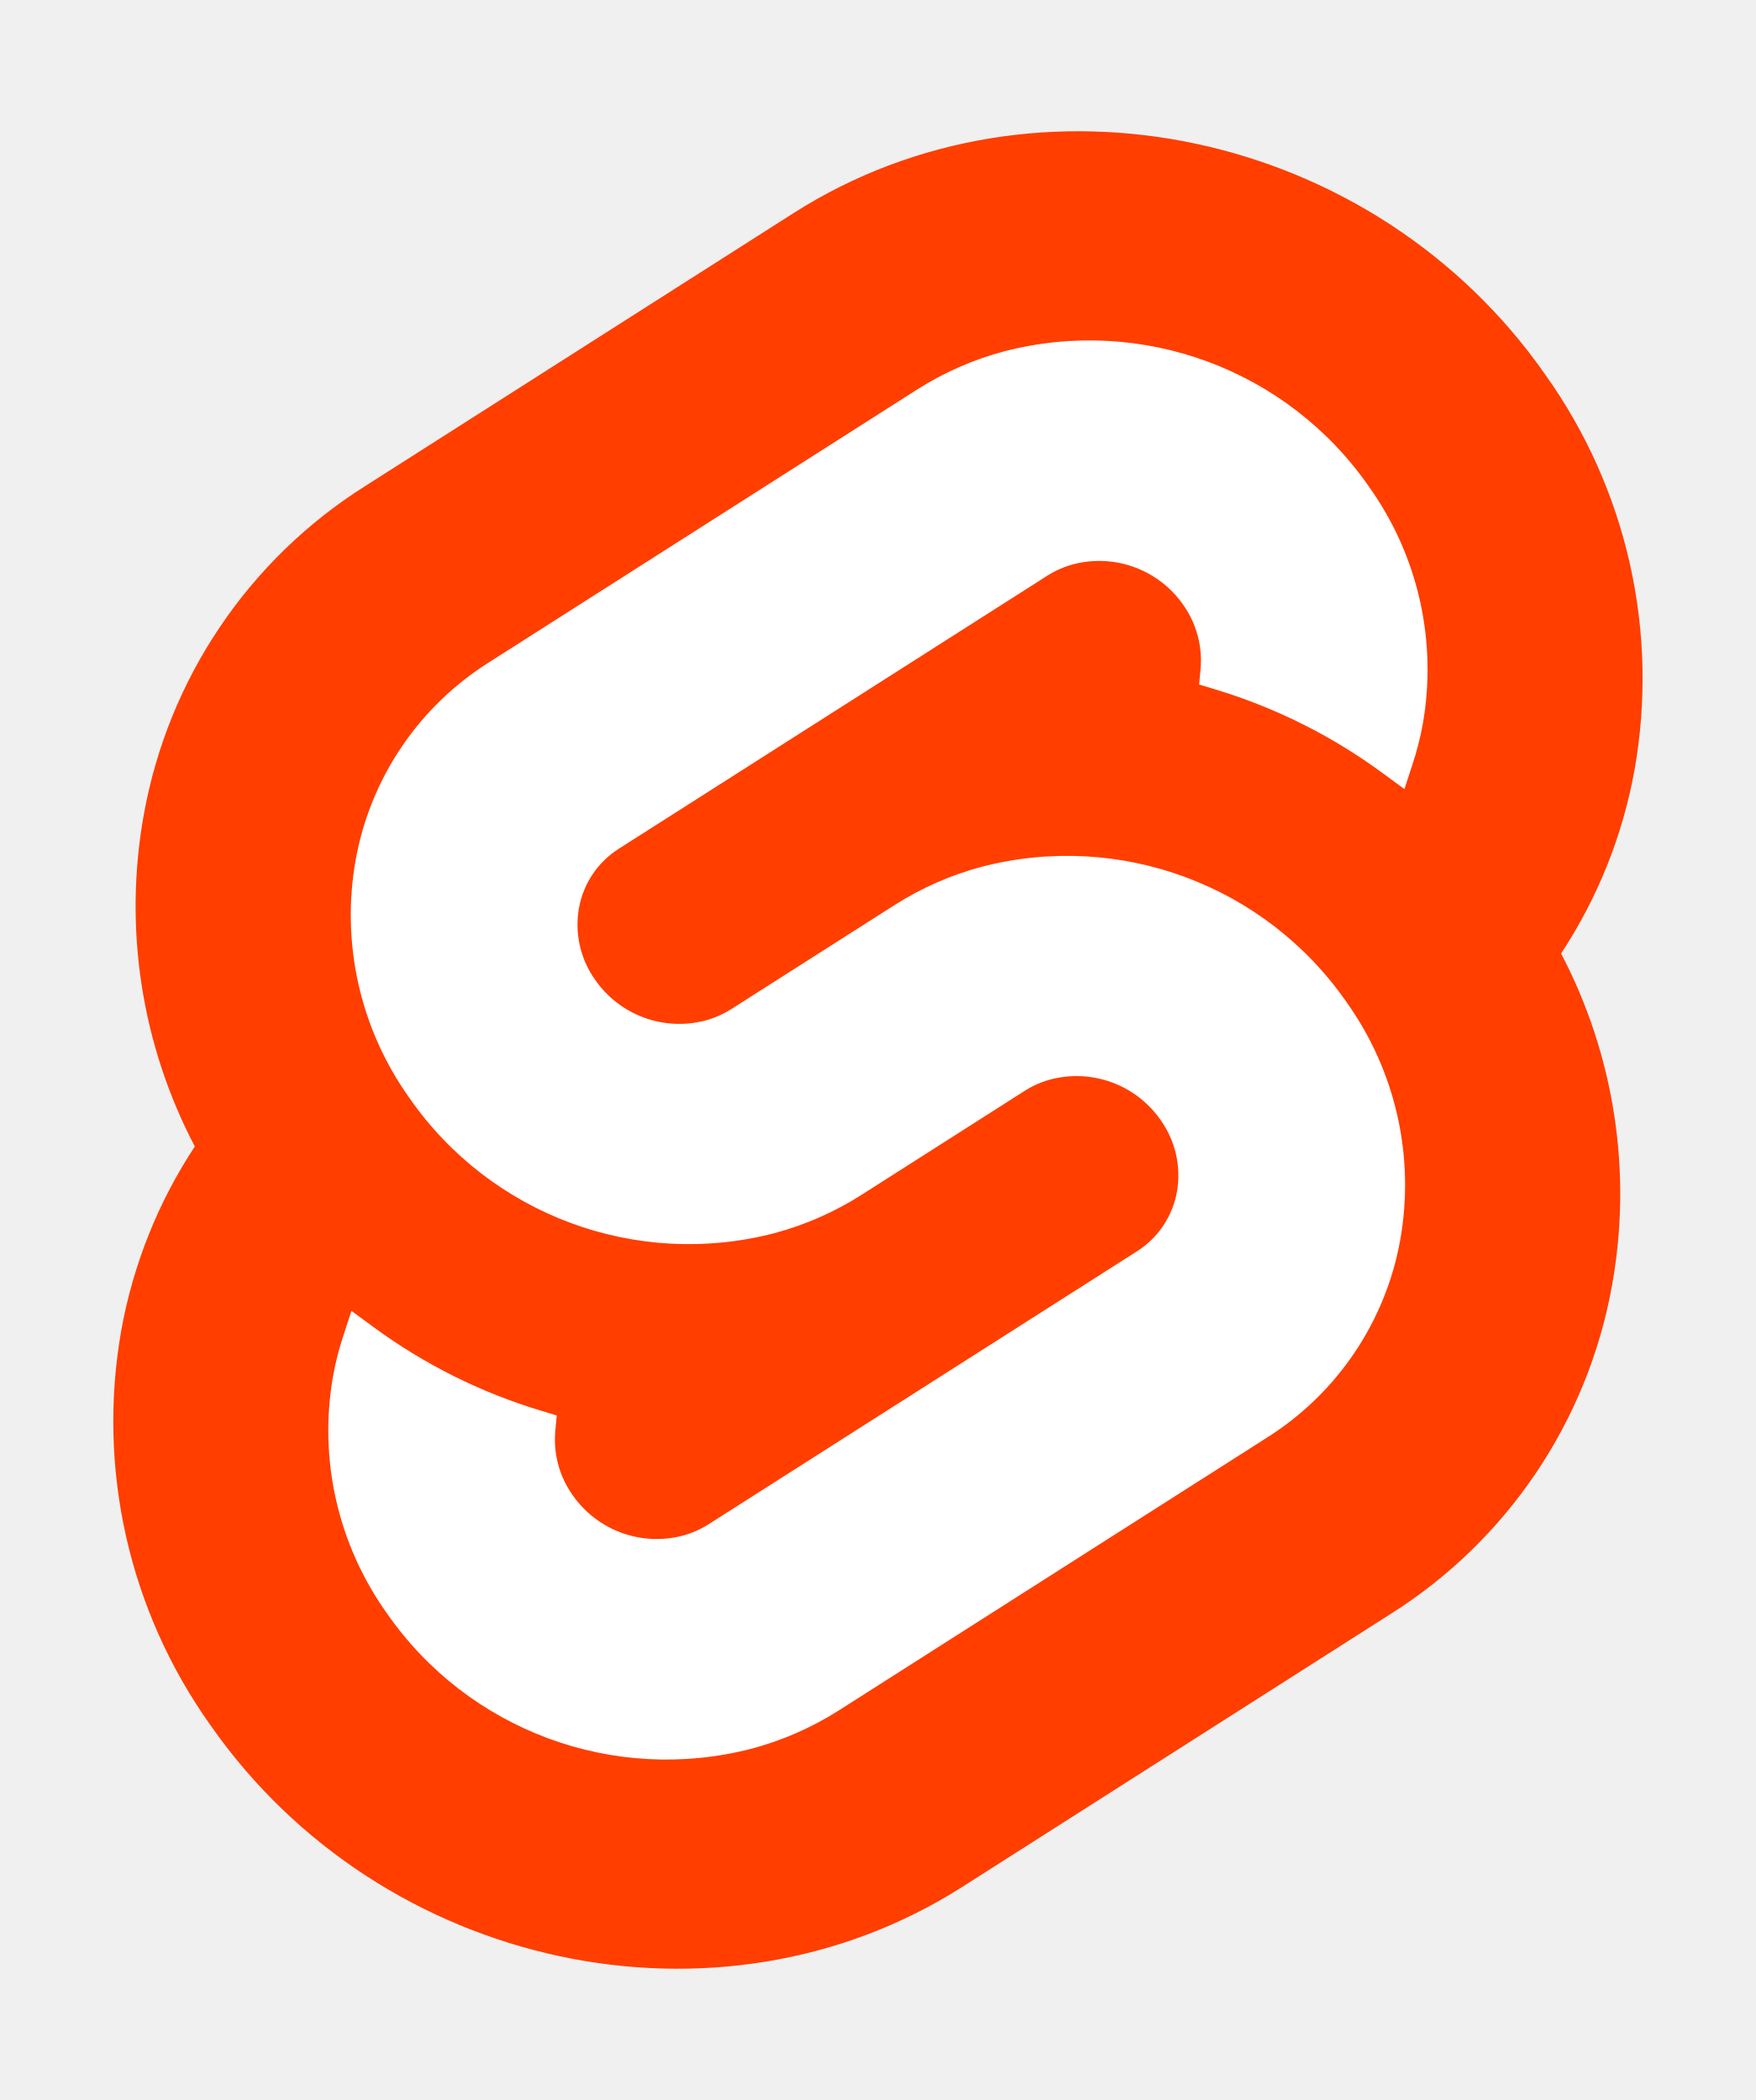
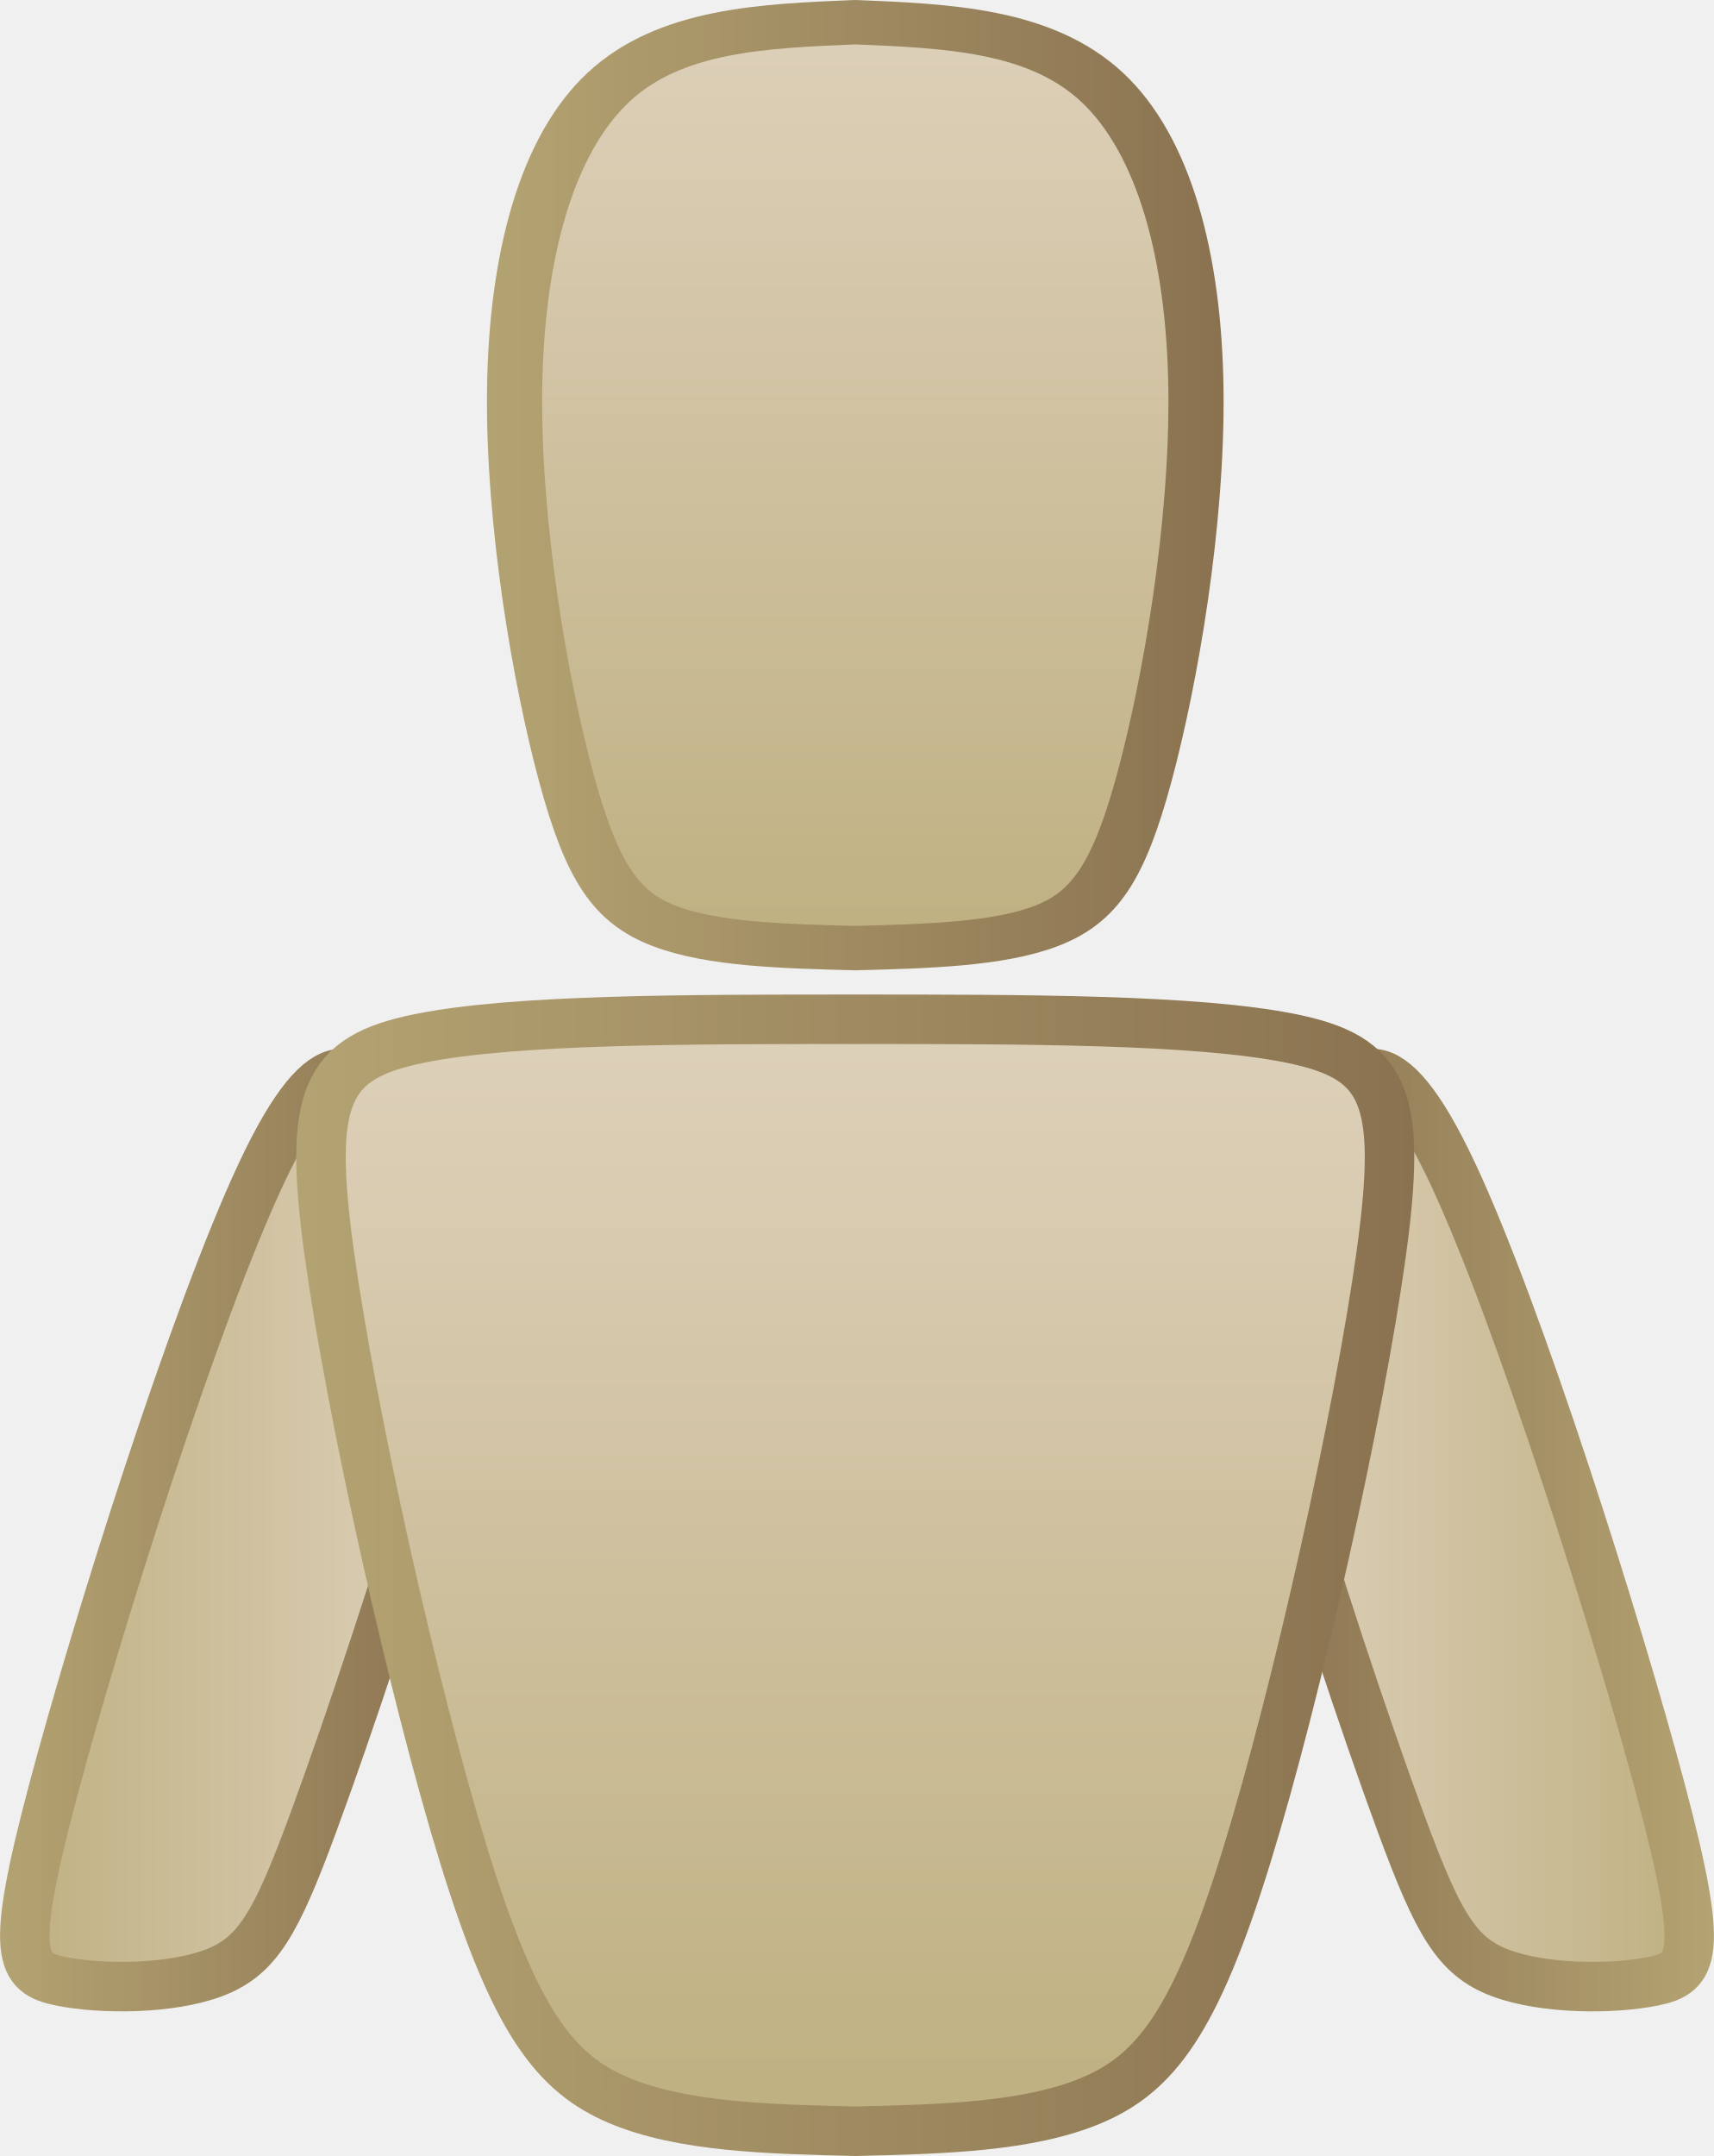
- <svg xmlns="http://www.w3.org/2000/svg" width="107" height="128" viewBox="0 0 107 128">
-   <path d="M94.157 22.819c-10.4-14.885-30.94-19.297-45.792-9.835L22.282 29.608A29.92 29.92 0 0 0 8.764 49.65a31.5 31.5 0 0 0 3.108 20.231 30 30 0 0 0-4.477 11.183 31.9 31.9 0 0 0 5.448 24.116c10.402 14.887 30.942 19.297 45.791 9.835l26.083-16.624A29.92 29.92 0 0 0 98.235 78.35a31.53 31.53 0 0 0-3.105-20.232 30 30 0 0 0 4.474-11.182 31.88 31.88 0 0 0-5.447-24.116" style="fill:#ff3e00" />
-   <path d="M45.817 106.582a20.72 20.72 0 0 1-22.237-8.243 19.17 19.17 0 0 1-3.277-14.503 18 18 0 0 1 .624-2.435l.49-1.498 1.337.981a33.6 33.6 0 0 0 10.203 5.098l.97.294-.09.968a5.85 5.85 0 0 0 1.052 3.878 6.24 6.24 0 0 0 6.695 2.485 5.8 5.8 0 0 0 1.603-.704L69.27 76.28a5.43 5.43 0 0 0 2.45-3.631 5.8 5.8 0 0 0-.987-4.371 6.24 6.24 0 0 0-6.698-2.487 5.7 5.7 0 0 0-1.6.704l-9.953 6.345a19 19 0 0 1-5.296 2.326 20.72 20.72 0 0 1-22.237-8.243 19.17 19.17 0 0 1-3.277-14.502 17.99 17.99 0 0 1 8.13-12.052l26.081-16.623a19 19 0 0 1 5.3-2.329 20.72 20.72 0 0 1 22.237 8.243 19.17 19.17 0 0 1 3.277 14.503 18 18 0 0 1-.624 2.435l-.49 1.498-1.337-.98a33.6 33.6 0 0 0-10.203-5.1l-.97-.294.09-.968a5.86 5.86 0 0 0-1.052-3.878 6.24 6.24 0 0 0-6.696-2.485 5.8 5.8 0 0 0-1.602.704L37.73 51.72a5.42 5.42 0 0 0-2.449 3.63 5.79 5.79 0 0 0 .986 4.372 6.24 6.24 0 0 0 6.698 2.486 5.8 5.8 0 0 0 1.602-.704l9.952-6.342a19 19 0 0 1 5.295-2.328 20.72 20.72 0 0 1 22.237 8.242 19.17 19.17 0 0 1 3.277 14.503 18 18 0 0 1-8.13 12.053l-26.081 16.622a19 19 0 0 1-5.3 2.328" style="fill:#fff" />
+ <svg xmlns="http://www.w3.org/2000/svg" xmlns:xlink="http://www.w3.org/1999/xlink" width="69.997" height="88.025" viewBox="0 0 69.997 88.025" version="1.1" id="svg1" xml:space="preserve">
+   <defs id="defs1">
+     <linearGradient id="linearGradient63">
+       <stop style="stop-color:#c0b183;stop-opacity:1;" offset="0" id="stop63" />
+       <stop style="stop-color:#ddd0b9;stop-opacity:1;" offset="1" id="stop62" />
+     </linearGradient>
+     <linearGradient id="linearGradient21">
+       <stop style="stop-color:#b4a372;stop-opacity:1;" offset="0" id="stop23" />
+       <stop style="stop-color:#8a7250;stop-opacity:1;" offset="1" id="stop24" />
+     </linearGradient>
+     <linearGradient xlink:href="#linearGradient63" id="linearGradient157-7" x1="109.096" y1="301.436" x2="126.261" y2="301.436" gradientUnits="userSpaceOnUse" />
+     <linearGradient xlink:href="#linearGradient21" id="linearGradient165-8" x1="108.093" y1="301.446" x2="127.238" y2="301.446" gradientUnits="userSpaceOnUse" />
+     <linearGradient xlink:href="#linearGradient63" id="linearGradient159-4" x1="160" y1="320.284" x2="160" y2="278.62" gradientUnits="userSpaceOnUse" />
+     <linearGradient xlink:href="#linearGradient21" id="linearGradient167-9" x1="137.387" y1="300.031" x2="182.613" y2="300.031" gradientUnits="userSpaceOnUse" />
+     <linearGradient xlink:href="#linearGradient63" id="linearGradient160-3" x1="160" y1="265.801" x2="160" y2="224" gradientUnits="userSpaceOnUse" />
+     <linearGradient xlink:href="#linearGradient21" id="linearGradient168-2" x1="146.242" y1="245.508" x2="173.758" y2="245.508" gradientUnits="userSpaceOnUse" />
+     <linearGradient xlink:href="#linearGradient63" id="linearGradient171" gradientUnits="userSpaceOnUse" x1="109.096" y1="301.436" x2="126.261" y2="301.436" />
+     <linearGradient xlink:href="#linearGradient21" id="linearGradient172" gradientUnits="userSpaceOnUse" x1="108.093" y1="301.446" x2="127.238" y2="301.446" />
+   </defs>
+   <g id="layer1" transform="translate(-309.4479,-138.6426)">
+     <g id="g170-8" transform="matrix(1.010266,0,0,1.010266,-43.56564,49.13168)">
+       <path style="font-variation-settings:'wght' 120;opacity:1;fill:url(#linearGradient171);fill-opacity:1;stroke:url(#linearGradient172);stroke-width:2;stroke-linejoin:round;stroke-dasharray:none;stroke-opacity:1;paint-order:fill markers stroke" d="m 123.708,284.938 c -1.042,-2.271 -2.375,-3.604 -5.042,2.063 -2.667,5.667 -6.667,18.333 -8.437,25 -1.771,6.667 -1.312,7.333 0.313,7.667 1.625,0.333 4.417,0.333 6.187,-0.333 1.771,-0.667 2.521,-2 4,-6 1.479,-4 3.687,-10.667 4.729,-14.396 1.042,-3.729 0.917,-4.521 0.479,-6.521 -0.438,-2 -1.187,-5.208 -2.229,-7.479 z" id="path121-4" transform="translate(241.3334,-151.0001)" />
+       <path style="font-variation-settings:'wght' 120;fill:url(#linearGradient157-7);fill-opacity:1;stroke:url(#linearGradient165-8);stroke-width:2;stroke-linejoin:round;stroke-dasharray:none;stroke-opacity:1;paint-order:fill markers stroke" d="m 123.708,284.938 c -1.042,-2.271 -2.375,-3.604 -5.042,2.063 -2.667,5.667 -6.667,18.333 -8.437,25 -1.771,6.667 -1.312,7.333 0.313,7.667 1.625,0.333 4.417,0.333 6.187,-0.333 1.771,-0.667 2.521,-2 4,-6 1.479,-4 3.687,-10.667 4.729,-14.396 1.042,-3.729 0.917,-4.521 0.479,-6.521 -0.438,-2 -1.187,-5.208 -2.229,-7.479 z" id="path121-7-8" transform="matrix(-1,0,0,1,526.8049,-151.0001)" />
+       <path style="font-variation-settings:'wght' 120;display:inline;opacity:1;fill:url(#linearGradient159-4);fill-opacity:1;stroke:url(#linearGradient167-9);stroke-width:2;stroke-linejoin:round;stroke-dasharray:none;stroke-opacity:1;paint-order:fill markers stroke" d="m 160,277.562 c -6.896,0 -13.791,6.3e-4 -17.604,0.771 -3.812,0.771 -4.542,2.312 -3.656,8.719 0.885,6.406 3.385,17.676 5.447,24.354 2.063,6.677 3.687,8.76 6.25,9.844 2.563,1.083 6.062,1.167 9.562,1.25 3.5,-0.083 7,-0.167 9.562,-1.25 2.563,-1.083 4.187,-3.167 6.25,-9.844 2.063,-6.677 4.562,-17.947 5.447,-24.354 0.885,-6.406 0.156,-7.948 -3.656,-8.719 C 173.791,277.563 166.896,277.562 160,277.562 Z" id="path119-8" transform="translate(224,-147.7686)" />
+       <path style="font-variation-settings:'wght' 120;display:inline;opacity:1;fill:url(#linearGradient160-3);fill-opacity:1;stroke:url(#linearGradient168-2);stroke-width:2.061;stroke-linejoin:round;stroke-dasharray:none;stroke-opacity:1;paint-order:fill markers stroke" d="m 160,224 c -3.458,0.177 -6.916,0.355 -9.217,3.021 -2.301,2.667 -3.445,7.822 -3.508,14.051 -0.063,6.229 0.954,13.531 1.922,17.99 0.968,4.459 1.885,6.076 3.678,6.928 1.792,0.852 4.458,0.939 7.125,1.025 2.667,-0.087 5.333,-0.174 7.125,-1.025 1.792,-0.852 2.71,-2.468 3.678,-6.928 0.968,-4.459 1.985,-11.761 1.922,-17.99 -0.063,-6.229 -1.207,-11.384 -3.508,-14.051 C 166.916,224.355 163.458,224.177 160,224 Z" id="path116-2" transform="matrix(1.08219,0,0,0.8699233,210.8495,-105.3649)" />
+     </g>
+   </g>
</svg>
